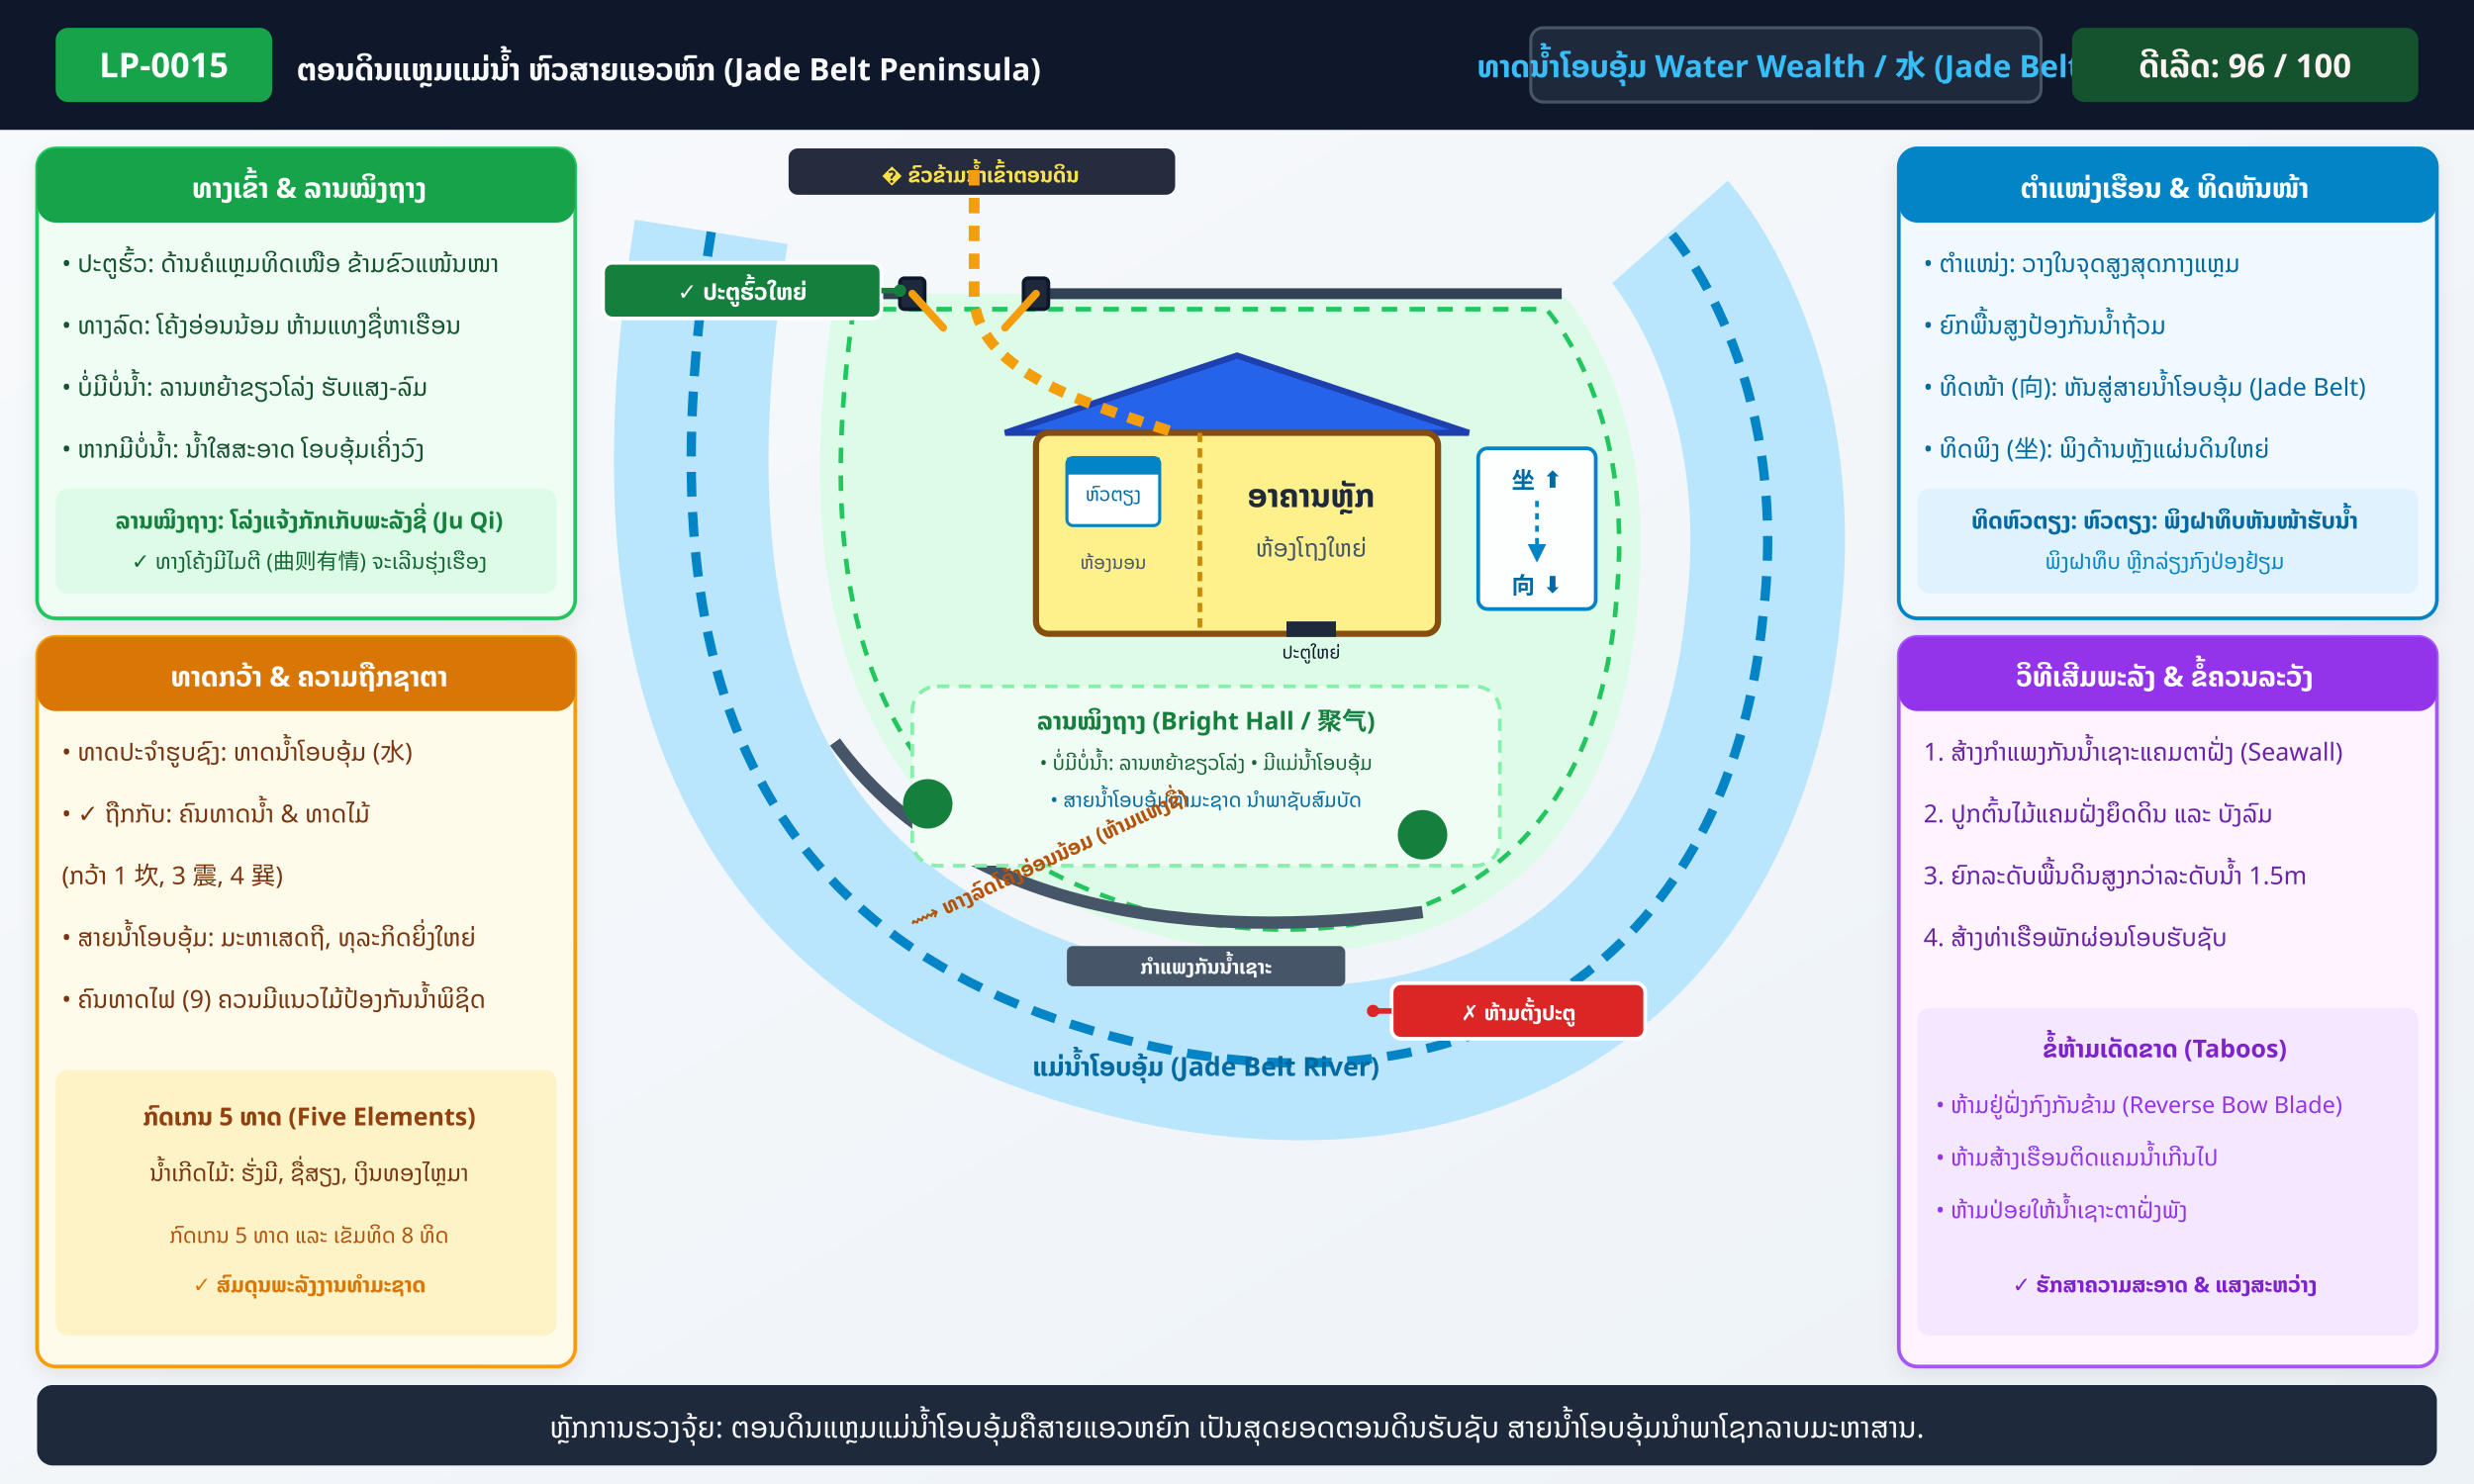
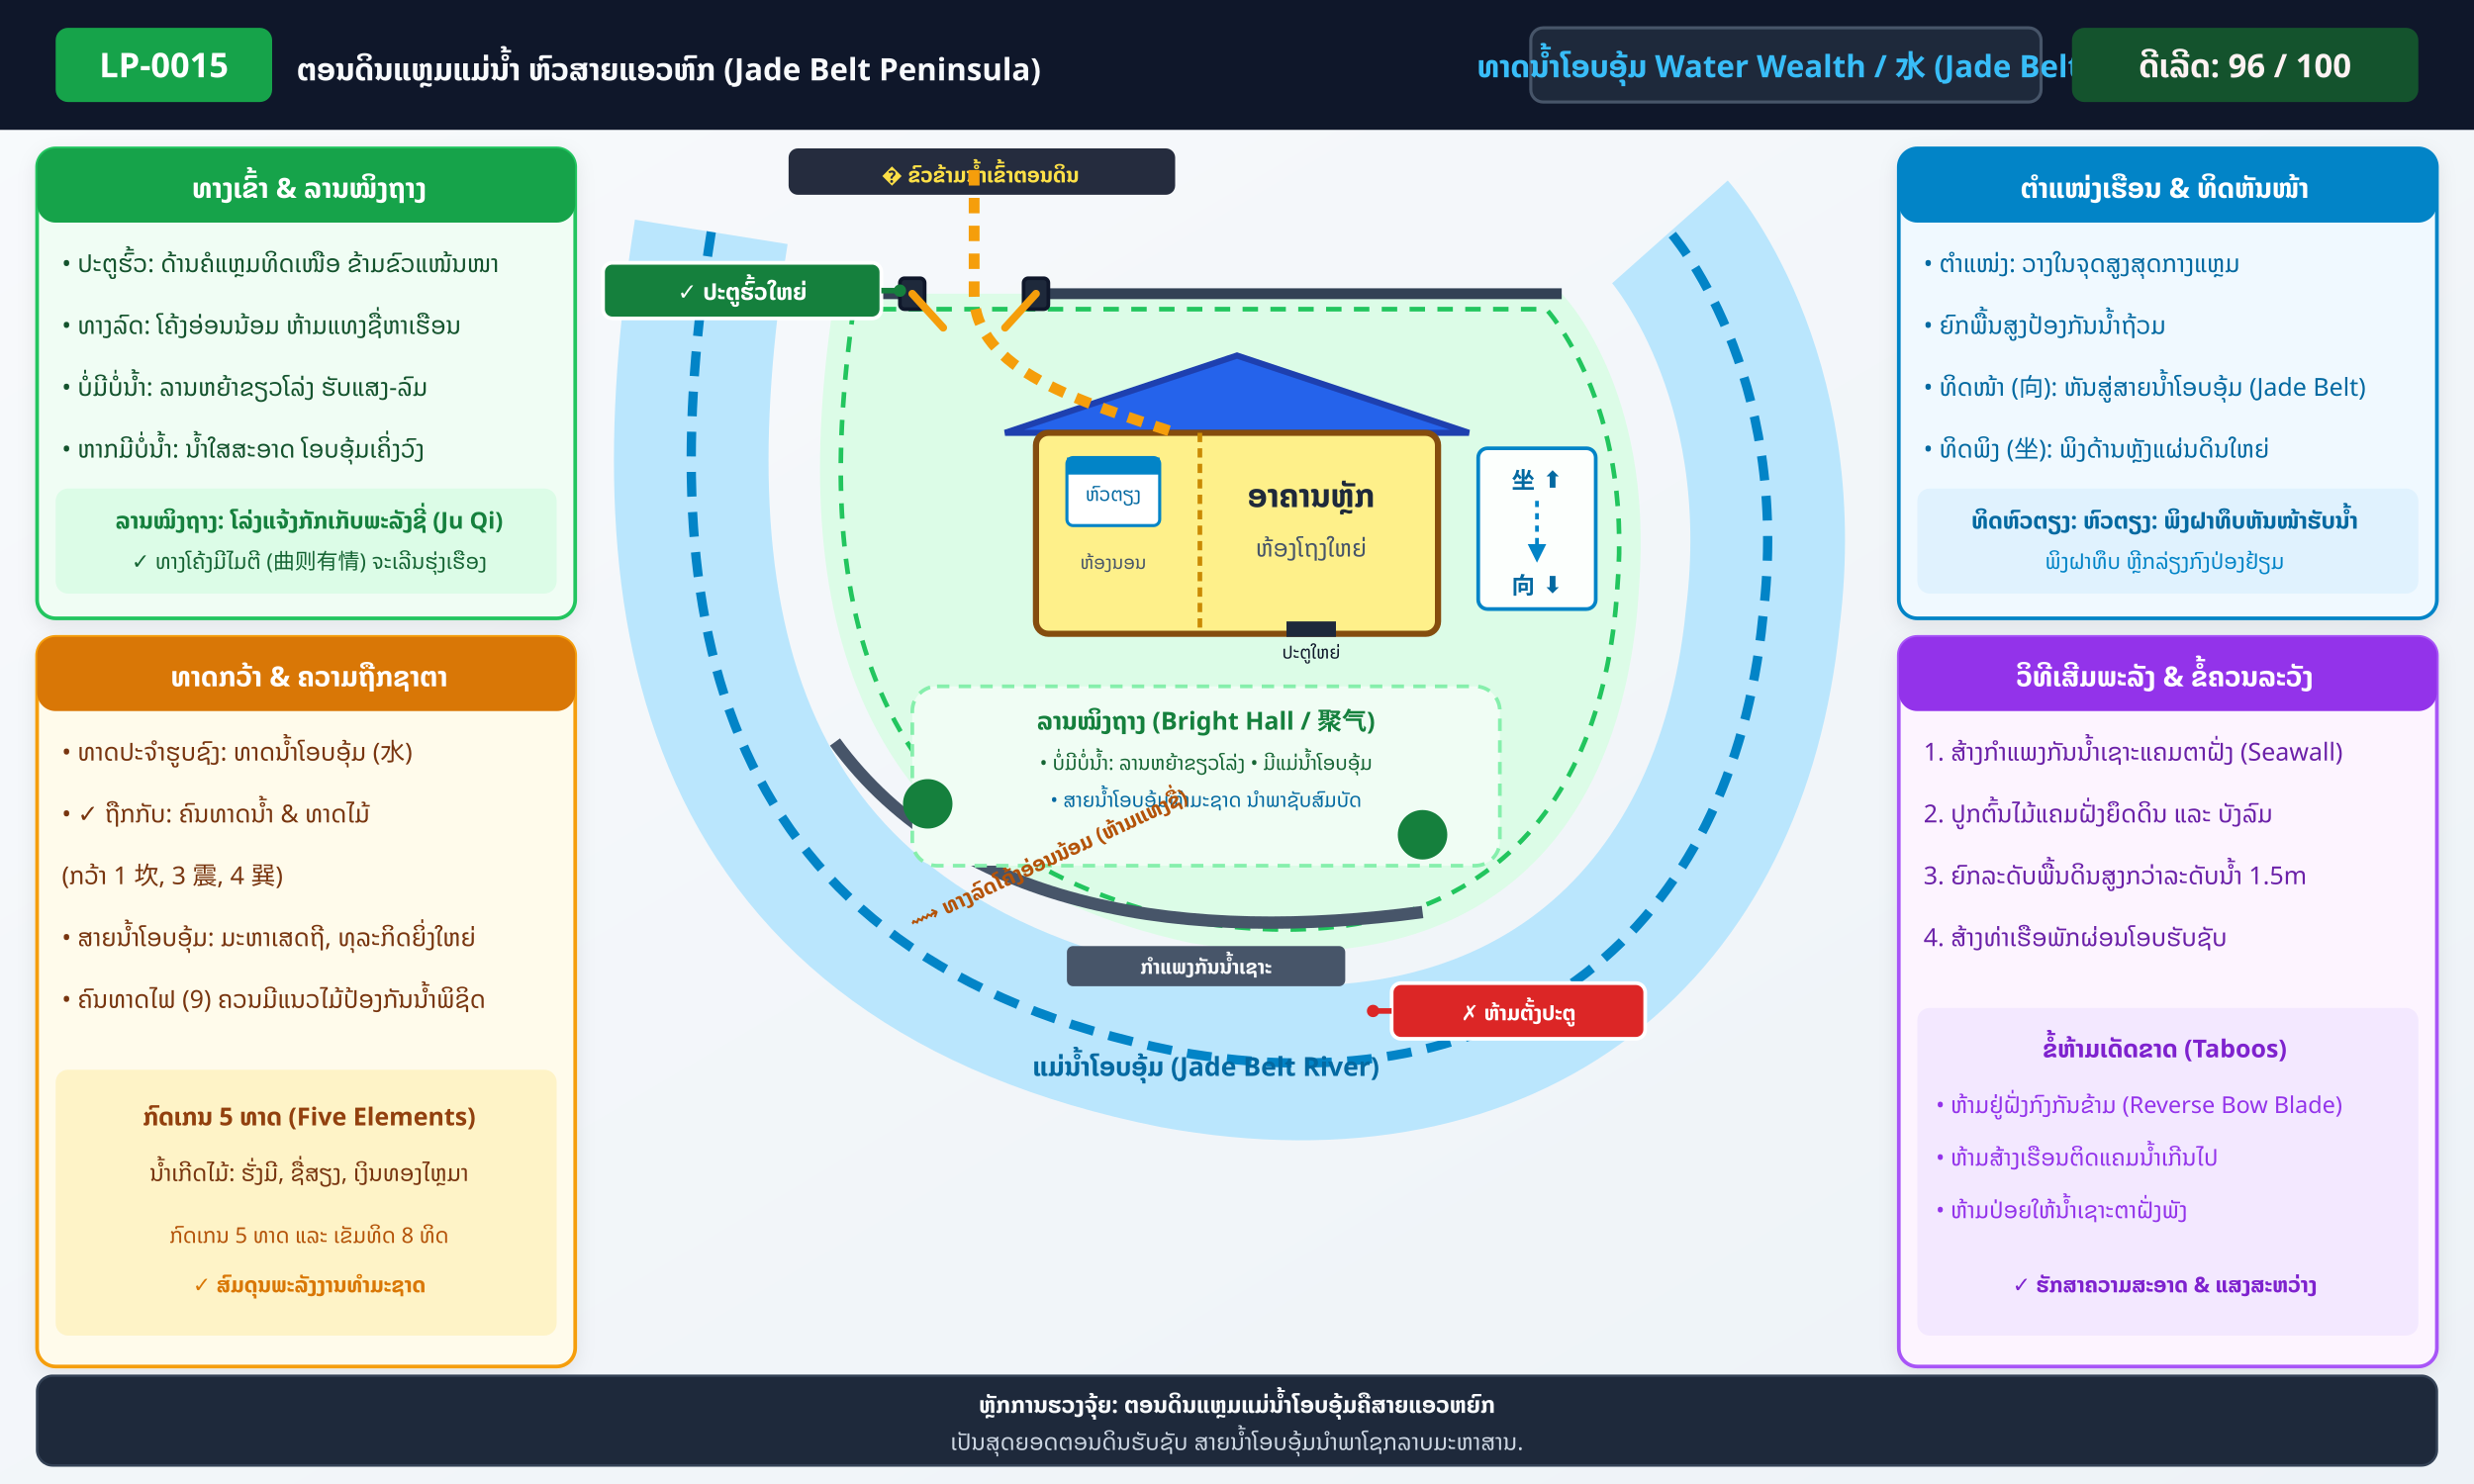
<svg xmlns="http://www.w3.org/2000/svg" viewBox="0 0 800 480" width="800" height="480">
  <defs>
    <linearGradient id="bgGrad" x1="0%" y1="0%" x2="100%" y2="100%">
      <stop offset="0%" stop-color="#F8FAFC" />
      <stop offset="100%" stop-color="#EDF2F7" />
    </linearGradient>
    <linearGradient id="roadGrad" x1="0%" y1="0%" x2="100%" y2="0%">
      <stop offset="0%" stop-color="#334155" />
      <stop offset="100%" stop-color="#1E293B" />
    </linearGradient>
    <filter id="shadow" x="-5%" y="-5%" width="110%" height="110%">
      <feDropShadow dx="0" dy="2" stdDeviation="3" flood-opacity="0.08" />
    </filter>
  </defs>
  <rect width="800" height="480" fill="url(#bgGrad)" />
  <rect x="0" y="0" width="800" height="42" fill="#0F172A" />
  <rect x="18" y="9" width="70" height="24" rx="4" fill="#16A34A" />
  <text x="53" y="25" font-family="'Segoe UI', sans-serif" font-weight="bold" font-size="11" fill="#FFFFFF" text-anchor="middle">LP-0015</text>
  <text x="96" y="26" font-family="'Noto Sans Lao', 'Segoe UI', sans-serif" font-weight="bold" font-size="10" fill="#F8FAFC">ຕອນດິນແຫຼມແມ່ນ້ຳ ຫົວສາຍແອວຫົກ (Jade Belt Peninsula)</text>
  <rect x="495" y="9" width="165" height="24" rx="4" fill="#1E293B" stroke="#475569" stroke-width="1" />
  <text x="577" y="25" font-family="'Noto Sans Lao', 'Segoe UI', sans-serif" font-weight="bold" font-size="10" fill="#38BDF8" text-anchor="middle">ທາດນ້ຳໂອບອຸ້ມ Water Wealth / 水 (Jade Belt)</text>
  <rect x="670" y="9" width="112" height="24" rx="4" fill="#14532D" />
  <text x="726" y="25" font-family="'Noto Sans Lao', 'Segoe UI', sans-serif" font-weight="bold" font-size="10.5" fill="#FEF2F2" text-anchor="middle">ດີເລີດ: 96 / 100</text>
  <rect x="12" y="48" width="174" height="152" rx="6" fill="#F0FDF4" stroke="#22C55E" stroke-width="1.2" filter="url(#shadow)" />
  <rect x="12" y="48" width="174" height="24" rx="6" fill="#16A34A" />
  <text x="100" y="64" font-family="'Noto Sans Lao', 'Segoe UI', sans-serif" font-weight="bold" font-size="9" fill="#FFFFFF" text-anchor="middle">ທາງເຂົ້າ &amp; ລານໝິງຖາງ</text>
  <text x="20" y="88" font-family="'Noto Sans Lao', 'Segoe UI', sans-serif" font-size="8" fill="#14532D">• ປະຕູຮົ້ວ: ດ້ານຄໍແຫຼມທິດເໜືອ ຂ້າມຂົວແໜ້ນໜາ</text>
  <text x="20" y="108" font-family="'Noto Sans Lao', 'Segoe UI', sans-serif" font-size="8" fill="#14532D">• ທາງລົດ: ໂຄ້ງອ່ອນນ້ອມ ຫ້າມແທງຊື່ຫາເຮືອນ</text>
  <text x="20" y="128" font-family="'Noto Sans Lao', 'Segoe UI', sans-serif" font-size="8" fill="#14532D">• ບໍ່ມີບໍ່ນ້ຳ: ລານຫຍ້າຂຽວໂລ່ງ ຮັບແສງ-ລົມ</text>
  <text x="20" y="148" font-family="'Noto Sans Lao', 'Segoe UI', sans-serif" font-size="8" fill="#14532D">• ຫາກມີບໍ່ນ້ຳ: ນ້ຳໃສສະອາດ ໂອບອຸ້ມເຄິ່ງວົງ</text>
  <rect x="18" y="158" width="162" height="34" rx="4" fill="#DCFCE7" />
  <text x="100" y="171" font-family="'Noto Sans Lao', 'Segoe UI', sans-serif" font-weight="bold" font-size="7.5" fill="#15803D" text-anchor="middle">ລານໝິງຖາງ: ໂລ່ງແຈ້ງກັກເກັບພະລັງຊີ່ (Ju Qi)</text>
  <text x="100" y="184" font-family="'Noto Sans Lao', 'Segoe UI', sans-serif" font-size="7" fill="#166534" text-anchor="middle">✓ ທາງໂຄ້ງມີໄມຕີ (曲则有情) ຈະເລີນຮຸ່ງເຮືອງ</text>
  <rect x="12" y="206" width="174" height="236" rx="6" fill="#FFFBEB" stroke="#F59E0B" stroke-width="1.2" filter="url(#shadow)" />
  <rect x="12" y="206" width="174" height="24" rx="6" fill="#D97706" />
  <text x="100" y="222" font-family="'Noto Sans Lao', 'Segoe UI', sans-serif" font-weight="bold" font-size="9" fill="#FFFFFF" text-anchor="middle">ທາດກວ້າ &amp; ຄວາມຖືກຊາຕາ</text>
  <text x="20" y="246" font-family="'Noto Sans Lao', 'Segoe UI', sans-serif" font-size="8" fill="#78350F">• ທາດປະຈຳຮູບຊົງ: ທາດນ້ຳໂອບອຸ້ມ (水)</text>
  <text x="20" y="266" font-family="'Noto Sans Lao', 'Segoe UI', sans-serif" font-size="8" fill="#78350F">• ✓ ຖືກກັບ: ຄົນທາດນ້ຳ &amp; ທາດໄມ້</text>
  <text x="20" y="286" font-family="'Noto Sans Lao', 'Segoe UI', sans-serif" font-size="8" fill="#78350F">(ກວ້າ 1 坎, 3 震, 4 巽)</text>
  <text x="20" y="306" font-family="'Noto Sans Lao', 'Segoe UI', sans-serif" font-size="8" fill="#78350F">• ສາຍນ້ຳໂອບອຸ້ມ: ມະຫາເສດຖີ, ທຸລະກິດຍິ່ງໃຫຍ່</text>
  <text x="20" y="326" font-family="'Noto Sans Lao', 'Segoe UI', sans-serif" font-size="8" fill="#78350F">• ຄົນທາດໄຟ (9) ຄວນມີແນວໄມ້ປ້ອງກັນນ້ຳພິຊິດ</text>
  <rect x="18" y="346" width="162" height="86" rx="4" fill="#FEF3C7" />
  <text x="100" y="364" font-family="'Noto Sans Lao', 'Segoe UI', sans-serif" font-weight="bold" font-size="8" fill="#92400E" text-anchor="middle">ກົດເກນ 5 ທາດ (Five Elements)</text>
  <text x="100" y="382" font-family="'Noto Sans Lao', 'Segoe UI', sans-serif" font-size="7.5" fill="#78350F" text-anchor="middle">ນ້ຳເກີດໄມ້: ຮັ່ງມີ, ຊື່ສຽງ, ເງິນທອງໄຫຼມາ</text>
  <text x="100" y="402" font-family="'Noto Sans Lao', 'Segoe UI', sans-serif" font-size="7" fill="#B45309" text-anchor="middle">ກົດເກນ 5 ທາດ ແລະ ເຂັມທິດ 8 ທິດ</text>
  <text x="100" y="418" font-family="'Noto Sans Lao', 'Segoe UI', sans-serif" font-weight="bold" font-size="7" fill="#D97706" text-anchor="middle">✓ ສົມດຸນພະລັງງານທຳມະຊາດ</text>
  <rect x="614" y="48" width="174" height="152" rx="6" fill="#F0F9FF" stroke="#0284C7" stroke-width="1.2" filter="url(#shadow)" />
  <rect x="614" y="48" width="174" height="24" rx="6" fill="#0284C7" />
  <text x="700" y="64" font-family="'Noto Sans Lao', 'Segoe UI', sans-serif" font-weight="bold" font-size="9" fill="#FFFFFF" text-anchor="middle">ຕຳແໜ່ງເຮືອນ &amp; ທິດຫັນໜ້າ</text>
  <text x="622" y="88" font-family="'Noto Sans Lao', 'Segoe UI', sans-serif" font-size="8" fill="#0369A1">• ຕຳແໜ່ງ: ວາງໃນຈຸດສູງສຸດກາງແຫຼມ</text>
  <text x="622" y="108" font-family="'Noto Sans Lao', 'Segoe UI', sans-serif" font-size="8" fill="#0369A1">• ຍົກພື້ນສູງປ້ອງກັນນ້ຳຖ້ວມ</text>
  <text x="622" y="128" font-family="'Noto Sans Lao', 'Segoe UI', sans-serif" font-size="8" fill="#0369A1">• ທິດໜ້າ (向): ຫັນສູ່ສາຍນ້ຳໂອບອຸ້ມ (Jade Belt)</text>
  <text x="622" y="148" font-family="'Noto Sans Lao', 'Segoe UI', sans-serif" font-size="8" fill="#0369A1">• ທິດພິງ (坐): ພິງດ້ານຫຼັງແຜ່ນດິນໃຫຍ່</text>
  <rect x="620" y="158" width="162" height="34" rx="4" fill="#E0F2FE" />
  <text x="700" y="171" font-family="'Noto Sans Lao', 'Segoe UI', sans-serif" font-weight="bold" font-size="7.5" fill="#0369A1" text-anchor="middle">ທິດຫົວຕຽງ: ຫົວຕຽງ: ພິງຝາທຶບຫັນໜ້າຮັບນ້ຳ</text>
  <text x="700" y="184" font-family="'Noto Sans Lao', 'Segoe UI', sans-serif" font-size="7" fill="#0284C7" text-anchor="middle">ພິງຝາທຶບ ຫຼີກລ່ຽງກົງປ່ອງຢ້ຽມ</text>
  <rect x="614" y="206" width="174" height="236" rx="6" fill="#FDF4FF" stroke="#A855F7" stroke-width="1.2" filter="url(#shadow)" />
  <rect x="614" y="206" width="174" height="24" rx="6" fill="#9333EA" />
  <text x="700" y="222" font-family="'Noto Sans Lao', 'Segoe UI', sans-serif" font-weight="bold" font-size="9" fill="#FFFFFF" text-anchor="middle">ວິທີເສີມພະລັງ &amp; ຂໍ້ຄວນລະວັງ</text>
  <text x="622" y="246" font-family="'Noto Sans Lao', 'Segoe UI', sans-serif" font-size="8" fill="#6B21A8">1. ສ້າງກຳແພງກັນນ້ຳເຊາະແຄມຕາຝັ່ງ (Seawall)</text>
  <text x="622" y="266" font-family="'Noto Sans Lao', 'Segoe UI', sans-serif" font-size="8" fill="#6B21A8">2. ປູກຕົ້ນໄມ້ແຄມຝັ່ງຍຶດດິນ ແລະ ບັງລົມ</text>
  <text x="622" y="286" font-family="'Noto Sans Lao', 'Segoe UI', sans-serif" font-size="8" fill="#6B21A8">3. ຍົກລະດັບພື້ນດິນສູງກວ່າລະດັບນ້ຳ 1.5m</text>
  <text x="622" y="306" font-family="'Noto Sans Lao', 'Segoe UI', sans-serif" font-size="8" fill="#6B21A8">4. ສ້າງທ່າເຮືອພັກຜ່ອນໂອບຮັບຊັບ</text>
  <rect x="620" y="326" width="162" height="106" rx="4" fill="#F3E8FF" />
  <text x="700" y="342" font-family="'Noto Sans Lao', 'Segoe UI', sans-serif" font-weight="bold" font-size="8" fill="#7E22CE" text-anchor="middle">ຂໍ້ຫ້າມເດັດຂາດ (Taboos)</text>
  <text x="626" y="360" font-family="'Noto Sans Lao', 'Segoe UI', sans-serif" font-size="7.5" fill="#9333EA">• ຫ້າມຢູ່ຝັ່ງກົງກັນຂ້າມ (Reverse Bow Blade)</text>
  <text x="626" y="377" font-family="'Noto Sans Lao', 'Segoe UI', sans-serif" font-size="7.5" fill="#9333EA">• ຫ້າມສ້າງເຮືອນຕິດແຄມນ້ຳເກີນໄປ</text>
  <text x="626" y="394" font-family="'Noto Sans Lao', 'Segoe UI', sans-serif" font-size="7.5" fill="#9333EA">• ຫ້າມປ່ອຍໃຫ້ນ້ຳເຊາະຕາຝັ່ງພັງ</text>
  <text x="700" y="418" font-family="'Noto Sans Lao', 'Segoe UI', sans-serif" font-weight="bold" font-size="7" fill="#7E22CE" text-anchor="middle">✓ ຮັກສາຄວາມສະອາດ &amp; ແສງສະຫວ່າງ</text>
  <g>
    <path d="M 230 75 C 210 200 230 310 380 340 C 490 360 560 300 570 200 C 580 120 540 75 540 75" fill="none" stroke="#BAE6FD" stroke-width="50" />
    <path d="M 230 75 C 210 200 230 310 380 340 C 490 360 560 300 570 200 C 580 120 540 75 540 75" fill="none" stroke="#0284C7" stroke-width="3" stroke-dasharray="8,5" />
    <text x="390" y="348" font-family="'Noto Sans Lao', 'Segoe UI', sans-serif" font-weight="bold" font-size="8.5" fill="#0369A1" text-anchor="middle">ແມ່ນ້ຳໂອບອຸ້ມ (Jade Belt River)</text>
    <path d="M 270 95 C 255 190 270 280 385 305 C 475 320 525 275 530 190 C 535 125 505 95 505 95 Z" fill="#DCFCE7" />
    <path d="M 276 100 C 263 190 276 274 385 298 C 470 312 518 270 523 190 C 528 130 500 100 500 100 Z" fill="none" stroke="#22C55E" stroke-width="1.5" stroke-dasharray="5,4" />
    <path d="M 270 240 C 310 295 385 305 460 295" fill="none" stroke="#475569" stroke-width="4" />
    <rect x="345" y="306" width="90" height="13" rx="2" fill="#475569" />
    <text x="390" y="315" font-family="'Noto Sans Lao', 'Segoe UI', sans-serif" font-weight="bold" font-size="6.5" fill="#F8FAFC" text-anchor="middle">ກຳແພງກັນນ້ຳເຊາະ</text>
    <polygon points="325,140 400,115 475,140" fill="#2563EB" stroke="#1E40AF" stroke-width="2" />
    <rect x="335" y="140" width="130" height="65" fill="#FEF08A" stroke="#854D0E" stroke-width="2" rx="4" />
    <line x1="388" y1="140" x2="388" y2="205" stroke="#CA8A04" stroke-width="1.5" stroke-dasharray="3,2" />
    <rect x="345" y="148" width="30" height="22" rx="2" fill="#FFFFFF" stroke="#0284C7" stroke-width="1" />
    <rect x="345" y="148" width="30" height="5.5" fill="#0284C7" />
    <text x="360" y="162" font-family="'Noto Sans Lao', 'Segoe UI', sans-serif" font-size="6.2" fill="#0369A1" text-anchor="middle">ຫົວຕຽງ</text>
    <text x="360" y="184" font-family="'Noto Sans Lao', 'Segoe UI', sans-serif" font-size="6" fill="#475569" text-anchor="middle">ຫ້ອງນອນ</text>
    <text x="424" y="164" font-family="'Noto Sans Lao', 'Segoe UI', sans-serif" font-weight="bold" font-size="10.5" fill="#1E293B" text-anchor="middle">ອາຄານຫຼັກ</text>
    <text x="424" y="180" font-family="'Noto Sans Lao', 'Segoe UI', sans-serif" font-size="7.8" fill="#475569" text-anchor="middle">ຫ້ອງໂຖງໃຫຍ່</text>
    <rect x="416" y="201" width="16" height="5" fill="#1E293B" />
    <text x="424" y="213" font-family="'Noto Sans Lao', 'Segoe UI', sans-serif" font-size="5.8" fill="#0F172A" text-anchor="middle">ປະຕູໃຫຍ່</text>
    <rect x="295" y="222" width="190" height="58" rx="8" fill="#F0FDF4" stroke="#86EFAC" stroke-width="1.2" stroke-dasharray="4,3" />
    <text x="390" y="236" font-family="'Noto Sans Lao', 'Segoe UI', sans-serif" font-weight="bold" font-size="8" fill="#15803D" text-anchor="middle">ລານໝິງຖາງ (Bright Hall / 聚气)</text>
    <text x="390" y="249" font-family="'Noto Sans Lao', 'Segoe UI', sans-serif" font-size="6.5" fill="#166534" text-anchor="middle">• ບໍ່ມີບໍ່ນ້ຳ: ລານຫຍ້າຂຽວໂລ່ງ • ມີແມ່ນ້ຳໂອບອຸ້ມ</text>
    <text x="390" y="261" font-family="'Noto Sans Lao', 'Segoe UI', sans-serif" font-size="6.5" fill="#0369A1" text-anchor="middle">• ສາຍນ້ຳໂອບອຸ້ມທຳມະຊາດ ນຳພາຊັບສົມບັດ</text>
    <g transform="translate(478, 145)">
      <rect x="0" y="0" width="38" height="52" rx="3" fill="#FFFFFF" fill-opacity="0.92" stroke="#0284C7" stroke-width="1.2" />
      <text x="19" y="13" font-family="'Segoe UI', sans-serif" font-weight="bold" font-size="7.5" fill="#0369A1" text-anchor="middle">坐 ⬆</text>
      <line x1="19" y1="17" x2="19" y2="35" stroke="#0284C7" stroke-width="1.2" stroke-dasharray="2,2" />
      <polygon points="19,37 16,31 22,31" fill="#0284C7" />
      <text x="19" y="47" font-family="'Segoe UI', sans-serif" font-weight="bold" font-size="7.5" fill="#0369A1" text-anchor="middle">向 ⬇</text>
    </g>
    <rect x="255" y="48" width="125" height="15" rx="3" fill="#0F172A" fill-opacity="0.9" />
    <text x="317" y="59" font-family="'Noto Sans Lao', 'Segoe UI', sans-serif" font-weight="bold" font-size="6.8" fill="#FDE047" text-anchor="middle">� ຂົວຂ້າມນ້ຳເຂົ້າຕອນດິນ</text>
    <line x1="270" y1="95" x2="295" y2="95" stroke="#334155" stroke-width="3.5" />
    <line x1="335" y1="95" x2="505" y2="95" stroke="#334155" stroke-width="3.5" />
    <rect x="291" y="90" width="8" height="10" rx="1.5" fill="#1E293B" stroke="#0F172A" stroke-width="1.2" />
    <rect x="331" y="90" width="8" height="10" rx="1.5" fill="#1E293B" stroke="#0F172A" stroke-width="1.2" />
    <line x1="295" y1="95" x2="305" y2="106" stroke="#F59E0B" stroke-width="2.5" stroke-linecap="round" />
    <line x1="335" y1="95" x2="325" y2="106" stroke="#F59E0B" stroke-width="2.5" stroke-linecap="round" />
    <path d="M 315 55 L 315 95 C 315 120 350 130 380 140" fill="none" stroke="#F59E0B" stroke-width="3.5" stroke-dasharray="5,4" />
    <text x="340" y="280" font-family="'Noto Sans Lao', 'Segoe UI', sans-serif" font-weight="bold" font-size="6.8" fill="#B45309" text-anchor="middle" transform="rotate(-25 340 280)">⟿ ທາງລົດໂຄ້ງອ່ອນນ້ອມ (ຫ້າມແທງຊື່)</text>
    <g transform="translate(195, 85)">
      <rect x="0" y="0" width="90" height="18" rx="3" fill="#15803D" stroke="#FFFFFF" stroke-width="1.2" />
      <text x="45" y="12" font-family="'Noto Sans Lao', 'Segoe UI', sans-serif" font-weight="bold" font-size="7.5" fill="#FFFFFF" text-anchor="middle">✓ ປະຕູຮົ້ວໃຫຍ່</text>
      <line x1="90" y1="9" x2="96" y2="9" stroke="#15803D" stroke-width="1.8" />
      <circle cx="96" cy="9" r="2" fill="#15803D" />
    </g>
    <g transform="translate(450, 318)">
      <rect x="0" y="0" width="82" height="18" rx="3" fill="#DC2626" stroke="#FFFFFF" stroke-width="1.2" />
      <text x="41" y="12" font-family="'Noto Sans Lao', 'Segoe UI', sans-serif" font-weight="bold" font-size="6.8" fill="#FFFFFF" text-anchor="middle">✗ ຫ້າມຕັ້ງປະຕູ</text>
      <line x1="0" y1="9" x2="-6" y2="9" stroke="#DC2626" stroke-width="1.8" />
      <circle cx="-6" cy="9" r="2" fill="#DC2626" />
    </g>
    <circle cx="300" cy="260" r="8" fill="#15803D" />
    <circle cx="460" cy="270" r="8" fill="#15803D" />
  </g>
-   <rect x="12" y="448" width="776" height="26" rx="5" fill="#1E293B" />
-   <text x="400" y="465" font-family="'Noto Sans Lao', 'Segoe UI', sans-serif" font-size="9.5" fill="#F8FAFC" text-anchor="middle">ຫຼັກການຮວງຈຸ້ຍ: ຕອນດິນແຫຼມແມ່ນ້ຳໂອບອຸ້ມຄືສາຍແອວຫຍົກ ເປັນສຸດຍອດຕອນດິນຮັບຊັບ ສາຍນ້ຳໂອບອຸ້ມນຳພາໂຊກລາບມະຫາສານ.</text>
+   <rect x="12" y="445" width="776" height="29" rx="5" fill="#1E293B" stroke="#334155" stroke-width="0.8" />
+   <text x="400" y="457" font-family="'Noto Sans Lao', 'Segoe UI', sans-serif" font-weight="bold" font-size="7.5" fill="#F8FAFC" text-anchor="middle">ຫຼັກການຮວງຈຸ້ຍ: ຕອນດິນແຫຼມແມ່ນ້ຳໂອບອຸ້ມຄືສາຍແອວຫຍົກ</text>
+   <text x="400" y="469" font-family="'Noto Sans Lao', 'Segoe UI', sans-serif" font-size="7.5" fill="#CBD5E1" text-anchor="middle">ເປັນສຸດຍອດຕອນດິນຮັບຊັບ ສາຍນ້ຳໂອບອຸ້ມນຳພາໂຊກລາບມະຫາສານ.</text>
</svg>
